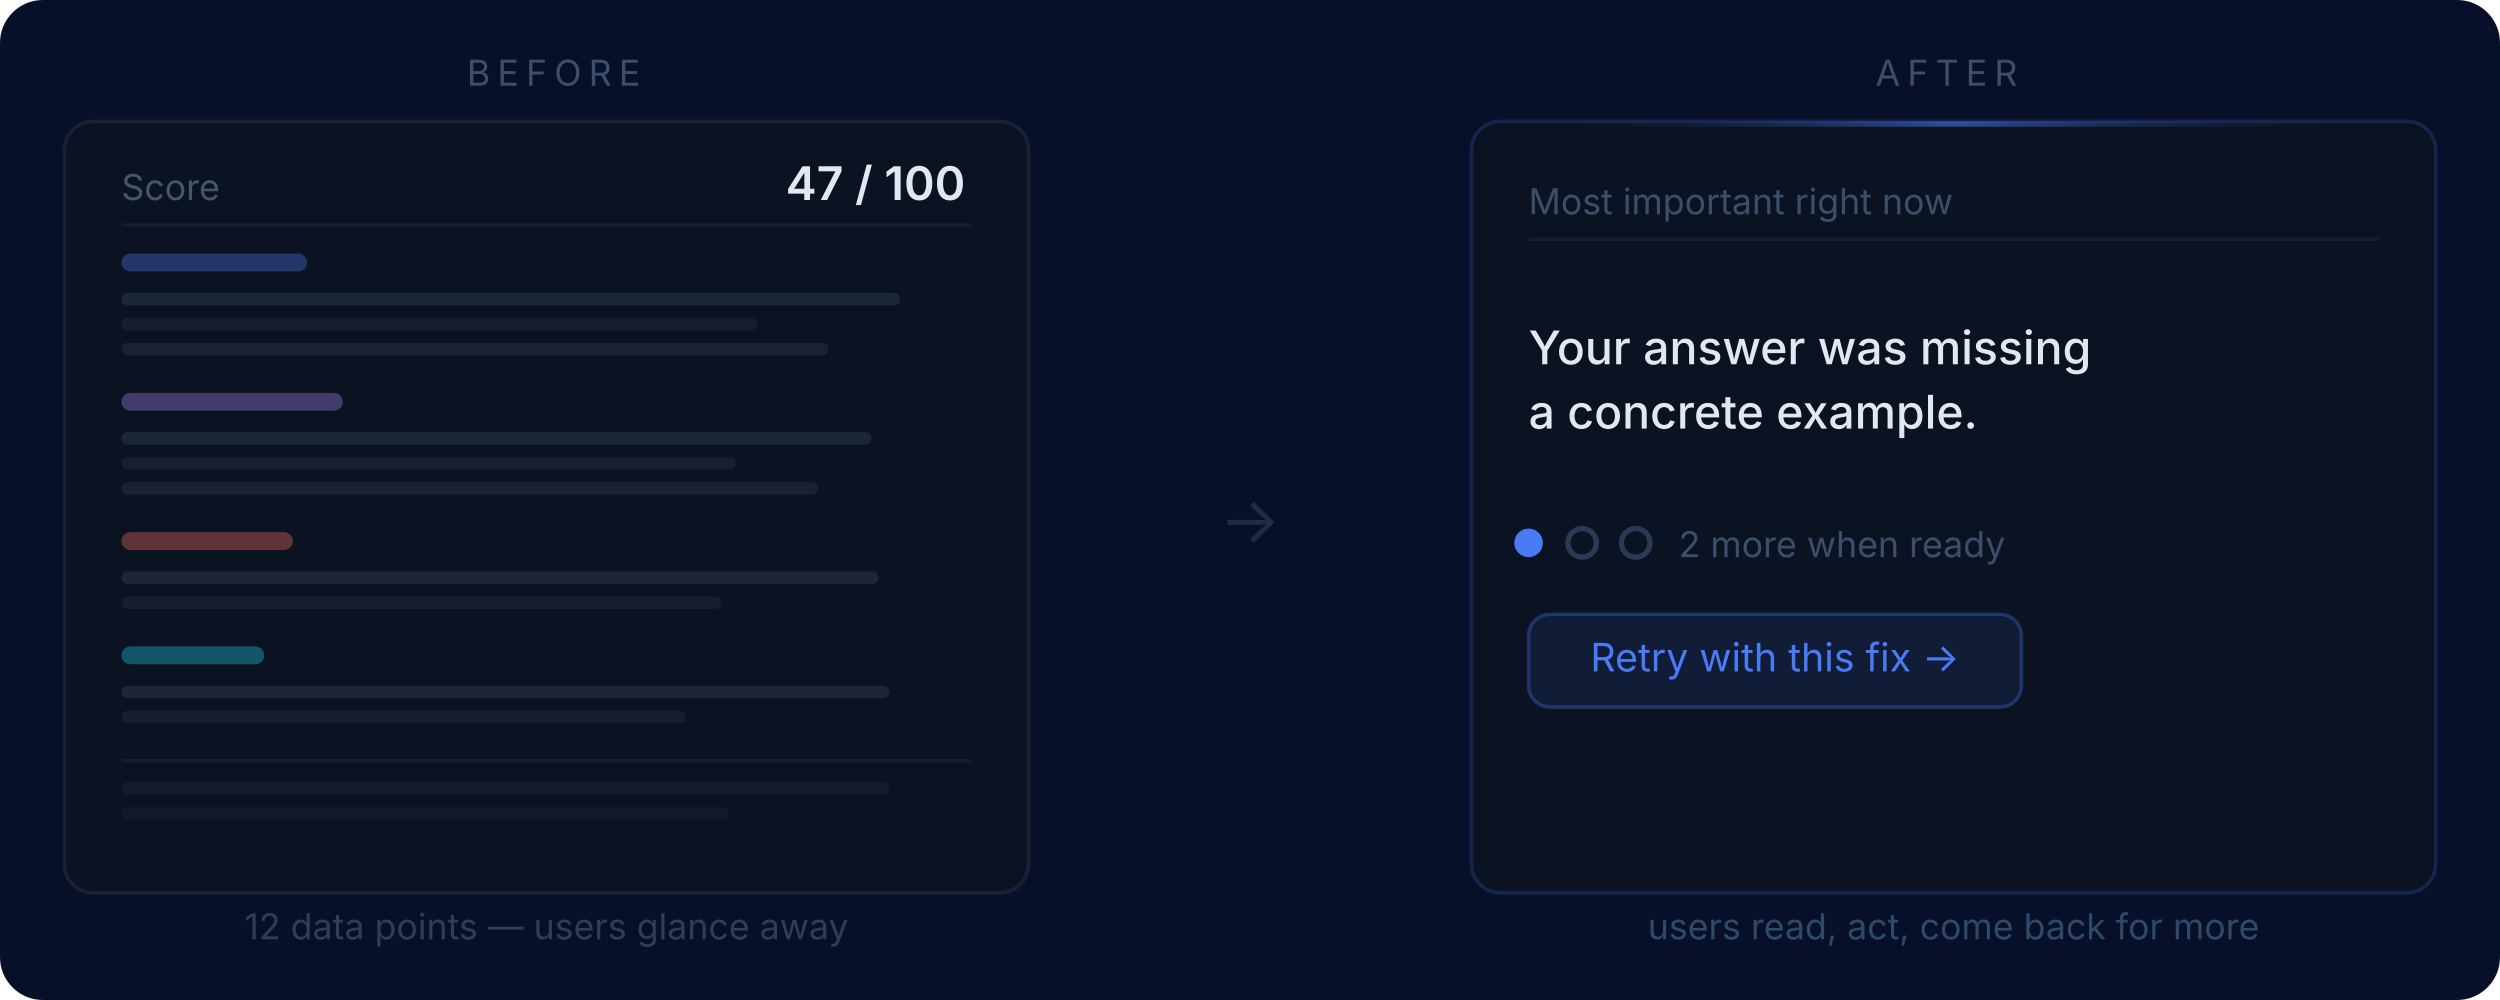
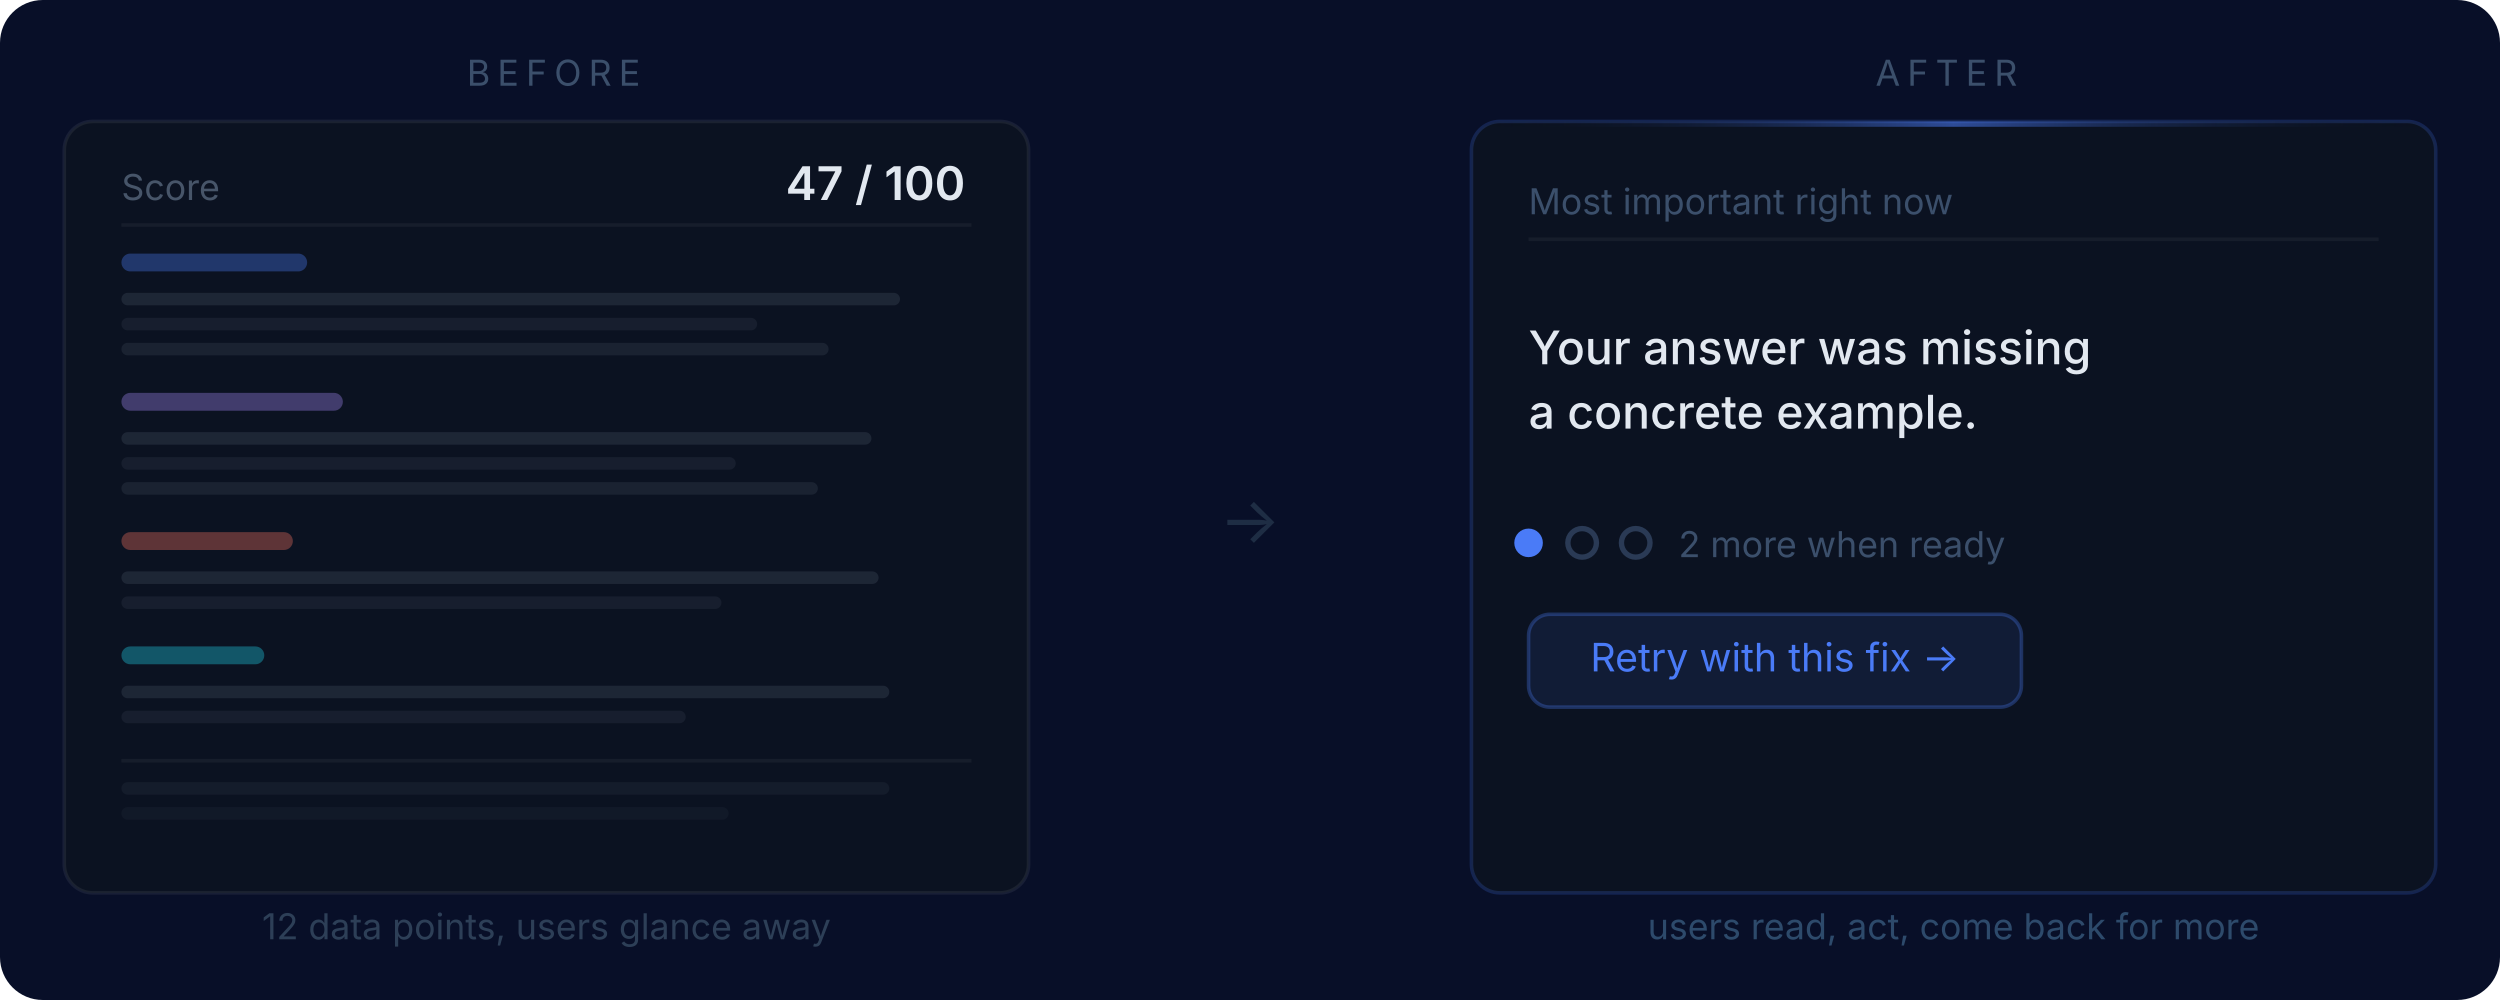
<svg xmlns="http://www.w3.org/2000/svg" width="700" height="280" viewBox="0 0 700 280">
  <defs>
    <linearGradient id="topAccent" x1="0" y1="0" x2="1" y2="0">
      <stop offset="0%" stop-color="transparent" />
      <stop offset="50%" stop-color="rgba(74,123,247,0.55)" />
      <stop offset="100%" stop-color="transparent" />
    </linearGradient>
  </defs>
  <rect width="700" height="280" fill="#080f28" rx="12" />
  <text x="155" y="24" text-anchor="middle" font-family="-apple-system,BlinkMacSystemFont,system-ui,sans-serif" font-size="10" fill="#3b4f6b" letter-spacing="2">BEFORE</text>
  <text x="545" y="24" text-anchor="middle" font-family="-apple-system,BlinkMacSystemFont,system-ui,sans-serif" font-size="10" fill="#3b4f6b" letter-spacing="2">AFTER</text>
  <rect x="18" y="34" width="270" height="216" rx="8" fill="#0b1221" stroke="rgba(255,255,255,0.07)" stroke-width="1" />
  <text x="34" y="56" font-family="-apple-system,BlinkMacSystemFont,system-ui,sans-serif" font-size="10" fill="#475569">Score</text>
  <text x="220" y="56" font-family="-apple-system,BlinkMacSystemFont,system-ui,sans-serif" font-size="13" fill="#e2e8f0" font-weight="600">47 / 100</text>
  <line x1="34" y1="63" x2="272" y2="63" stroke="rgba(255,255,255,0.05)" stroke-width="1" />
  <rect x="34" y="71" width="52" height="5" rx="2.5" fill="rgba(74,123,247,0.35)" />
  <rect x="34" y="82" width="218" height="3.5" rx="1.75" fill="rgba(148,163,184,0.14)" />
  <rect x="34" y="89" width="178" height="3.5" rx="1.75" fill="rgba(148,163,184,0.09)" />
  <rect x="34" y="96" width="198" height="3.5" rx="1.75" fill="rgba(148,163,184,0.11)" />
  <rect x="34" y="110" width="62" height="5" rx="2.5" fill="rgba(167,139,250,0.35)" />
  <rect x="34" y="121" width="210" height="3.5" rx="1.75" fill="rgba(148,163,184,0.14)" />
  <rect x="34" y="128" width="172" height="3.5" rx="1.75" fill="rgba(148,163,184,0.09)" />
  <rect x="34" y="135" width="195" height="3.5" rx="1.75" fill="rgba(148,163,184,0.11)" />
  <rect x="34" y="149" width="48" height="5" rx="2.5" fill="rgba(249,115,98,0.35)" />
  <rect x="34" y="160" width="212" height="3.5" rx="1.75" fill="rgba(148,163,184,0.14)" />
  <rect x="34" y="167" width="168" height="3.5" rx="1.75" fill="rgba(148,163,184,0.09)" />
  <rect x="34" y="181" width="40" height="5" rx="2.5" fill="rgba(34,211,238,0.35)" />
  <rect x="34" y="192" width="215" height="3.5" rx="1.75" fill="rgba(148,163,184,0.14)" />
  <rect x="34" y="199" width="158" height="3.5" rx="1.75" fill="rgba(148,163,184,0.09)" />
  <line x1="34" y1="213" x2="272" y2="213" stroke="rgba(255,255,255,0.05)" stroke-width="1" />
  <rect x="34" y="219" width="215" height="3.5" rx="1.75" fill="rgba(148,163,184,0.07)" />
  <rect x="34" y="226" width="170" height="3.5" rx="1.75" fill="rgba(148,163,184,0.05)" />
-   <text x="153" y="263" text-anchor="middle" font-family="-apple-system,BlinkMacSystemFont,system-ui,sans-serif" font-size="10" fill="#2d3f57">12 data points — users glance away</text>
+   <text x="153" y="263" text-anchor="middle" font-family="-apple-system,BlinkMacSystemFont,system-ui,sans-serif" font-size="10" fill="#2d3f57">12 data points, users glance away</text>
  <text x="350" y="152" text-anchor="middle" font-family="-apple-system,BlinkMacSystemFont,system-ui,sans-serif" font-size="18" fill="#1e2d44">→</text>
  <rect x="412" y="34" width="270" height="216" rx="8" fill="#0b1221" stroke="rgba(74,123,247,0.2)" stroke-width="1" />
  <rect x="412" y="34" width="270" height="1.5" rx="0.75" fill="url(#topAccent)" />
  <text x="428" y="60" font-family="-apple-system,BlinkMacSystemFont,system-ui,sans-serif" font-size="10" fill="#3b4f6b">Most important right now</text>
  <line x1="428" y1="67" x2="666" y2="67" stroke="rgba(255,255,255,0.05)" stroke-width="1" />
  <text x="428" y="102" font-family="-apple-system,BlinkMacSystemFont,system-ui,sans-serif" font-size="13" fill="#e2e8f0" font-weight="500">Your answer was missing</text>
  <text x="428" y="120" font-family="-apple-system,BlinkMacSystemFont,system-ui,sans-serif" font-size="13" fill="#e2e8f0" font-weight="500">a concrete example.</text>
  <circle cx="428" cy="152" r="4" fill="#4a7bf7" />
  <circle cx="443" cy="152" r="4" fill="transparent" stroke="#2a3a55" stroke-width="1.5" />
  <circle cx="458" cy="152" r="4" fill="transparent" stroke="#2a3a55" stroke-width="1.5" />
  <text x="470" y="156" font-family="-apple-system,BlinkMacSystemFont,system-ui,sans-serif" font-size="10" fill="#3b4f6b">2 more when ready</text>
  <rect x="428" y="172" width="138" height="26" rx="6" fill="rgba(74,123,247,0.1)" stroke="rgba(74,123,247,0.3)" stroke-width="1" />
  <text x="497" y="188" text-anchor="middle" font-family="-apple-system,BlinkMacSystemFont,system-ui,sans-serif" font-size="11" fill="#4a7bf7">Retry with this fix →</text>
  <text x="547" y="263" text-anchor="middle" font-family="-apple-system,BlinkMacSystemFont,system-ui,sans-serif" font-size="10" fill="#2d4a6b">users read, act, come back for more</text>
</svg>
